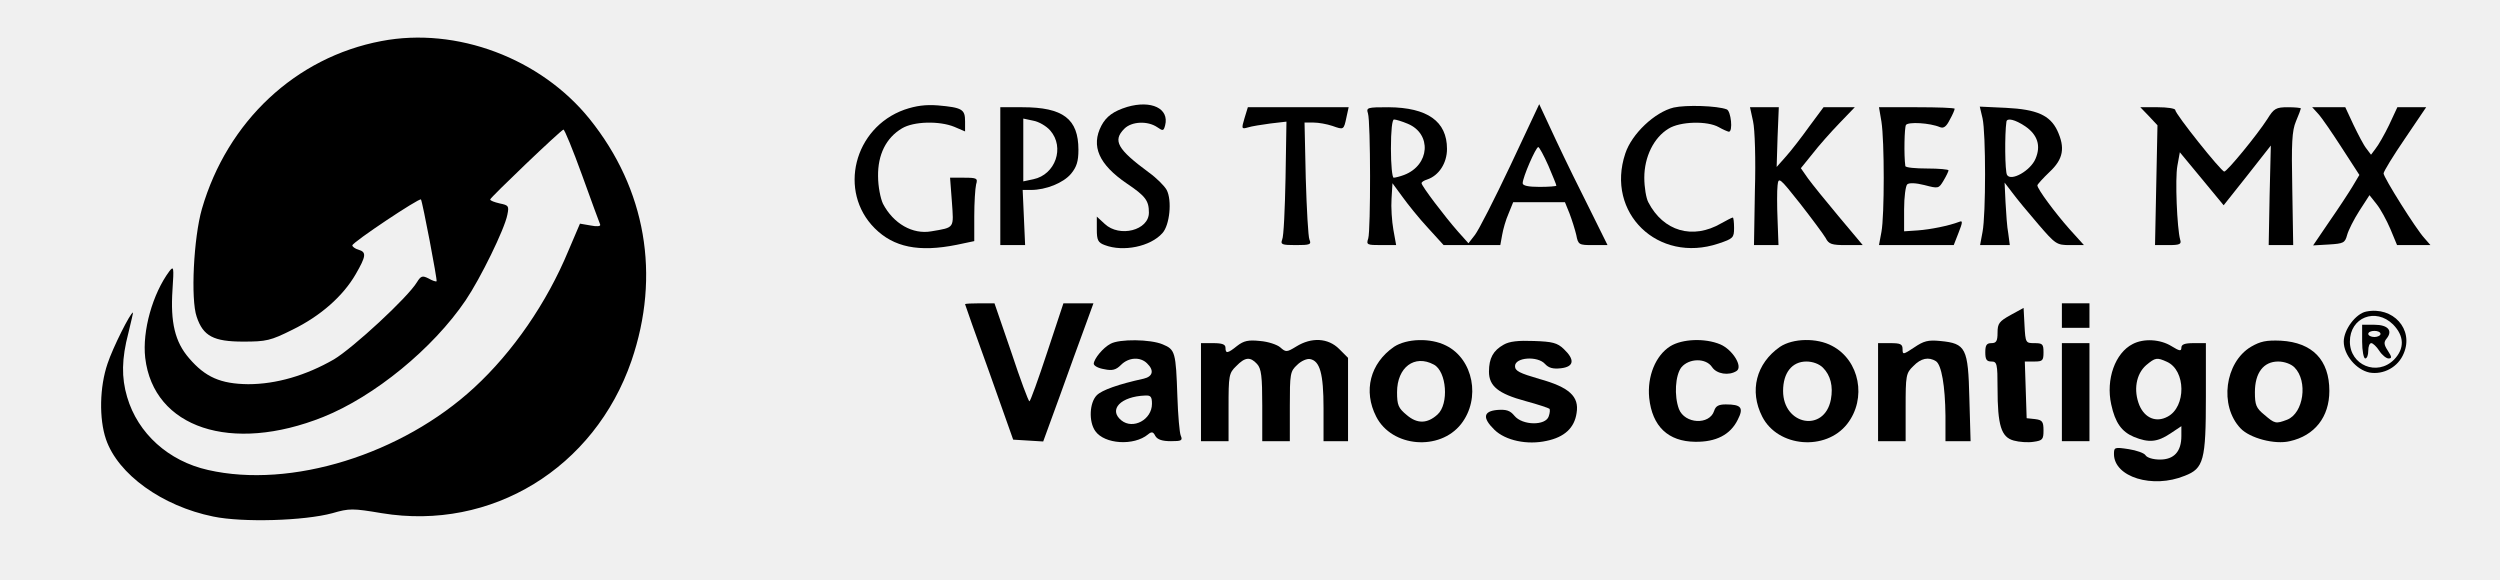
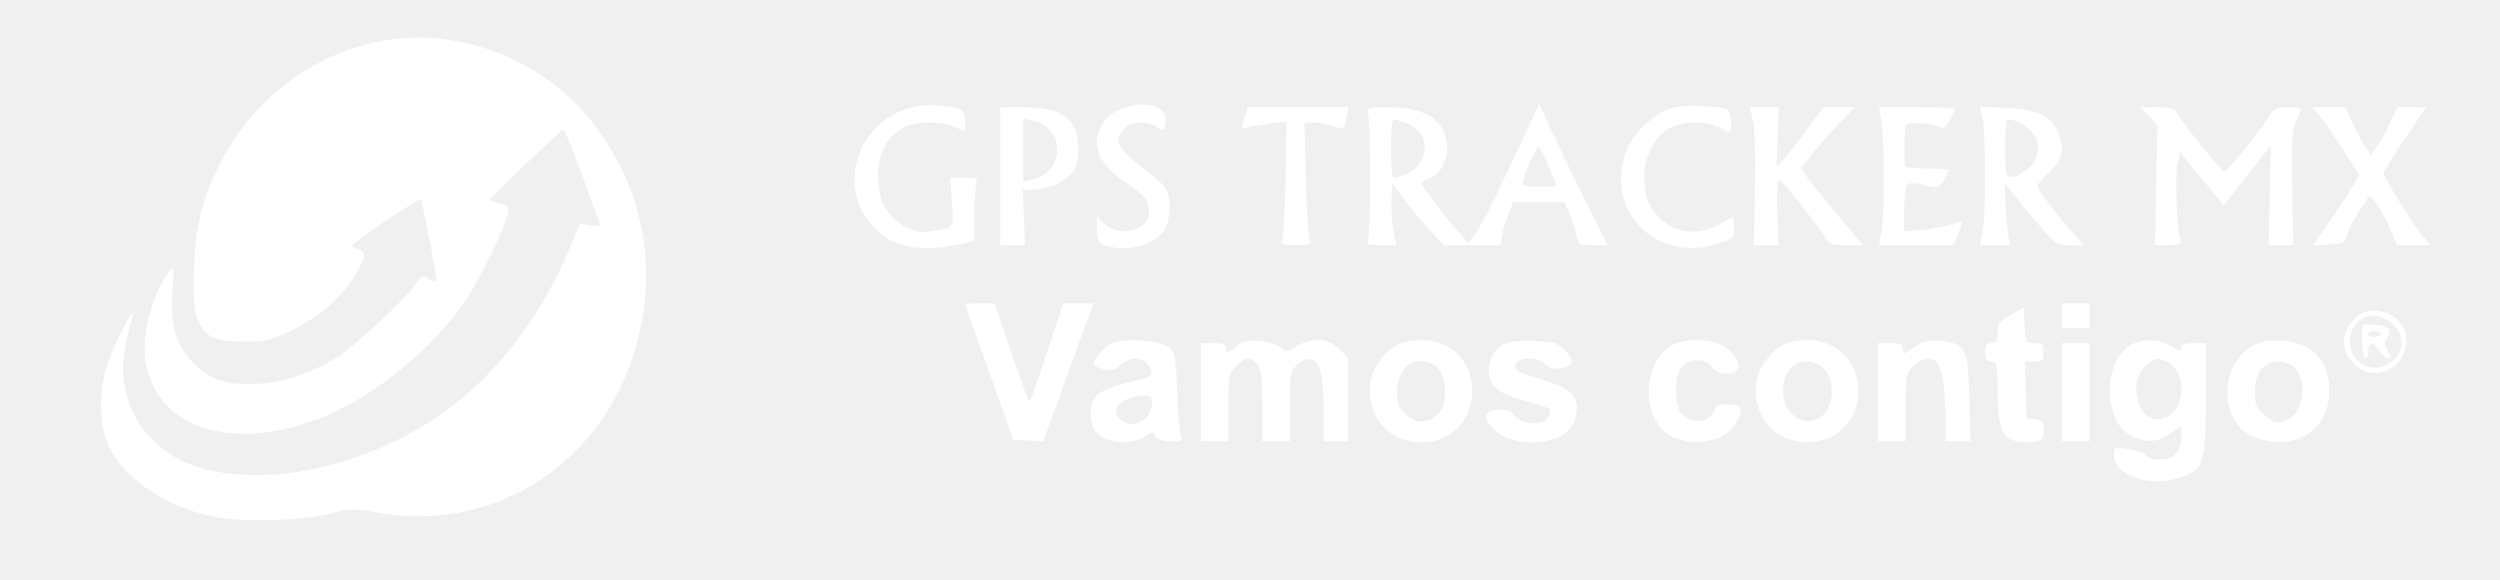
<svg xmlns="http://www.w3.org/2000/svg" version="1.0" width="816pt" height="189pt" viewBox="0 0 816 189" preserveAspectRatio="xMidYMid meet">
-   <g transform="translate(0,189) scale(0.1,-0.1)" fill="#000000" stroke="none">
+   <g transform="translate(0,189) scale(0.1,-0.1)" fill="#ffffff" stroke="none">
    <path d="M1245 1756 c-280 -53 -503 -262 -586 -548 -27 -94 -37 -295 -17 -352 21 -63 55 -81 152 -81 75 0 89 3 161 39 92 45 165 110 206 181 34 59 36 72 9 80 -11 3 -20 10 -20 14 0 10 219 156 224 150 5 -7 54 -264 51 -267 -2 -2 -14 2 -26 9 -20 10 -25 9 -38 -12 -30 -50 -209 -215 -271 -252 -92 -53 -189 -81 -280 -81 -90 1 -140 23 -193 85 -46 53 -61 117 -54 223 5 74 4 79 -10 61 -55 -74 -89 -195 -79 -283 27 -229 281 -313 581 -193 167 67 358 223 465 381 48 71 127 232 136 279 6 29 4 31 -25 37 -17 4 -31 9 -31 13 0 6 228 224 239 228 3 2 31 -66 61 -149 30 -84 57 -156 59 -161 2 -6 -11 -7 -31 -3 l-35 6 -38 -89 c-70 -169 -181 -330 -307 -446 -236 -218 -598 -331 -869 -269 -129 29 -229 119 -264 238 -19 64 -18 125 4 209 9 37 16 67 15 67 -8 0 -66 -115 -83 -167 -26 -76 -28 -180 -5 -247 39 -114 183 -218 350 -252 96 -20 297 -14 389 11 55 16 66 16 161 0 358 -59 694 147 815 497 96 280 47 561 -136 789 -160 199 -435 302 -680 255z" />
    <path d="M2952 1532 c-165 -59 -217 -267 -97 -387 62 -62 144 -79 268 -54 l57 12 0 81 c0 44 3 91 6 104 6 20 3 22 -40 22 l-45 0 6 -79 c6 -87 10 -83 -67 -96 -61 -11 -124 25 -158 90 -8 17 -16 56 -16 90 -1 70 26 125 78 156 38 23 122 25 171 5 l35 -15 0 33 c0 39 -9 45 -89 52 -40 3 -71 -1 -109 -14z" />
    <path d="M3679 1541 c-45 -14 -68 -31 -84 -61 -35 -67 -8 -127 83 -189 61 -41 72 -56 72 -95 0 -58 -96 -82 -144 -37 l-26 24 0 -42 c0 -35 4 -43 26 -51 60 -23 149 -5 188 39 24 26 32 107 14 141 -7 13 -33 39 -58 57 -103 76 -119 104 -80 143 24 24 76 26 107 5 19 -13 21 -13 26 6 14 55 -45 83 -124 60z" />
    <path d="M4930 1350 c-52 -110 -104 -212 -116 -227 l-21 -27 -34 38 c-44 50 -119 149 -119 158 0 4 8 9 18 12 39 13 65 54 65 100 0 90 -64 135 -191 136 -69 0 -73 -1 -67 -20 9 -27 9 -381 1 -408 -7 -21 -4 -22 42 -22 l49 0 -9 50 c-5 28 -8 74 -6 102 l3 50 33 -45 c18 -25 55 -71 83 -101 l51 -56 93 0 92 0 6 33 c3 18 12 50 21 70 l15 37 84 0 85 0 15 -37 c8 -21 18 -53 22 -70 6 -32 9 -33 54 -33 l48 0 -56 113 c-31 61 -82 165 -112 229 l-55 118 -94 -200z m-335 136 c79 -33 72 -135 -12 -167 -13 -5 -29 -9 -34 -9 -5 0 -9 43 -9 95 0 59 4 95 10 95 6 0 26 -6 45 -14z m459 -137 c14 -33 26 -62 26 -65 0 -2 -25 -4 -55 -4 -37 0 -55 4 -55 12 0 19 43 118 51 118 3 0 18 -27 33 -61z" />
    <path d="M5463 1539 c-62 -15 -137 -86 -158 -150 -65 -194 107 -360 304 -294 48 16 51 19 51 51 0 19 -2 34 -4 34 -3 0 -20 -9 -38 -19 -93 -54 -189 -26 -238 69 -7 13 -13 49 -13 80 0 68 31 131 79 160 38 24 127 26 164 5 14 -8 28 -14 33 -15 14 0 7 68 -7 73 -31 12 -133 15 -173 6z" />
    <path d="M3265 1315 l0 -225 41 0 40 0 -4 90 -4 90 27 0 c49 0 106 23 131 53 18 22 24 40 24 78 0 101 -50 139 -183 139 l-72 0 0 -225z m163 149 c48 -55 17 -144 -55 -159 l-33 -7 0 102 0 103 33 -7 c17 -3 42 -17 55 -32z" />
    <path d="M4062 1504 c-10 -34 -10 -36 11 -30 12 4 45 9 74 13 l52 6 -3 -184 c-2 -101 -6 -192 -11 -201 -6 -16 -1 -18 45 -18 46 0 51 2 44 18 -4 9 -9 99 -12 200 l-4 182 29 0 c17 0 44 -5 62 -11 37 -13 37 -14 46 29 l7 32 -165 0 -164 0 -11 -36z" />
    <path d="M5722 1494 c6 -26 9 -127 6 -225 l-3 -179 40 0 40 0 -3 82 c-2 46 -2 96 0 113 3 28 6 26 74 -60 39 -50 76 -100 83 -112 10 -20 20 -23 66 -23 l55 0 -78 93 c-42 50 -88 107 -101 125 l-23 33 38 47 c20 26 60 71 88 100 l50 52 -51 0 -51 0 -46 -62 c-25 -35 -59 -79 -76 -98 l-31 -35 3 98 4 97 -47 0 -47 0 10 -46z" />
    <path d="M6141 1493 c10 -63 10 -307 0 -360 l-8 -43 122 0 122 0 16 41 c13 33 14 40 2 35 -34 -13 -94 -25 -135 -28 l-45 -3 0 72 c0 40 5 76 10 81 6 6 28 5 56 -2 46 -12 47 -12 63 15 9 15 16 30 16 33 0 3 -31 6 -70 6 -38 0 -70 3 -71 8 -5 36 -3 125 2 134 7 11 78 7 111 -7 12 -5 21 2 32 24 9 16 16 32 16 36 0 3 -56 5 -123 5 l-124 0 8 -47z" />
    <path d="M6471 1504 c11 -49 11 -314 0 -371 l-8 -43 48 0 49 0 -5 38 c-4 20 -7 66 -9 102 l-3 64 26 -34 c14 -19 52 -65 84 -102 56 -65 60 -68 103 -68 l46 0 -47 52 c-47 53 -105 131 -105 143 0 3 18 23 40 44 45 42 51 79 25 135 -24 50 -67 69 -167 74 l-86 4 9 -38z m139 -26 c41 -28 52 -64 34 -106 -16 -39 -80 -75 -93 -53 -7 11 -8 133 -2 174 2 13 28 7 61 -15z" />
    <path d="M7014 1511 l28 -30 -4 -195 -4 -196 44 0 c37 0 43 3 38 18 -10 36 -17 199 -9 241 l8 44 72 -87 71 -86 77 97 77 98 -4 -163 -3 -162 40 0 40 0 -3 183 c-3 151 -1 190 12 221 9 21 16 40 16 42 0 2 -19 4 -42 4 -39 0 -46 -4 -67 -38 -34 -53 -132 -172 -141 -172 -10 0 -160 188 -160 201 0 5 -26 9 -57 9 l-57 0 28 -29z" />
    <path d="M7567 1518 c12 -13 46 -63 77 -111 l57 -88 -22 -37 c-12 -20 -46 -72 -76 -115 l-53 -78 52 3 c47 3 52 5 59 31 4 15 22 51 40 79 l33 51 23 -29 c13 -16 33 -53 45 -81 l22 -53 55 0 54 0 -20 23 c-27 29 -133 198 -133 211 0 6 31 57 70 114 l69 102 -47 0 -47 0 -27 -58 c-15 -31 -35 -66 -44 -77 l-15 -20 -15 20 c-9 11 -27 46 -42 77 l-27 58 -54 0 -54 0 20 -22z" />
    <path d="M3150 897 c0 -1 35 -101 79 -222 l78 -220 49 -3 49 -3 54 148 c29 81 66 183 82 226 l28 77 -49 0 -49 0 -53 -160 c-29 -88 -55 -160 -58 -160 -3 0 -30 72 -59 160 l-55 160 -48 0 c-26 0 -48 -1 -48 -3z" />
    <path d="M6730 860 l0 -40 45 0 45 0 0 40 0 40 -45 0 -45 0 0 -40z" />
    <path d="M6563 862 c-38 -21 -43 -28 -43 -58 0 -27 -4 -34 -20 -34 -16 0 -20 -7 -20 -30 0 -23 4 -30 20 -30 18 0 20 -7 20 -87 0 -122 12 -160 53 -171 18 -5 47 -7 65 -4 29 4 32 8 32 37 0 29 -4 34 -27 37 l-28 3 -3 93 -3 92 31 0 c27 0 30 3 30 30 0 27 -3 30 -30 30 -28 0 -29 1 -32 58 l-3 57 -42 -23z" />
    <path d="M7723 873 c-34 -7 -73 -59 -73 -98 0 -44 41 -92 84 -101 46 -8 94 18 112 63 33 78 -35 154 -123 136z m88 -42 c37 -38 38 -79 3 -115 -55 -55 -144 -18 -144 59 0 79 84 112 141 56z" />
    <path d="M7710 775 c0 -30 5 -55 10 -55 6 0 10 11 10 25 0 14 4 25 10 25 5 0 17 -11 26 -25 9 -14 23 -25 30 -25 12 0 11 5 -2 25 -13 20 -14 28 -4 40 21 26 4 45 -40 45 l-40 0 0 -55z m60 25 c0 -5 -9 -10 -20 -10 -11 0 -20 5 -20 10 0 6 9 10 20 10 11 0 20 -4 20 -10z" />
    <path d="M3625 768 c-25 -13 -54 -49 -55 -65 0 -7 15 -15 34 -18 27 -6 39 -2 55 14 25 25 63 27 85 5 24 -23 19 -43 -11 -50 -82 -18 -136 -37 -153 -54 -24 -24 -27 -86 -5 -117 30 -43 126 -49 172 -11 12 10 17 9 24 -5 7 -12 23 -17 51 -17 34 0 39 2 32 18 -4 9 -9 67 -11 127 -5 146 -7 154 -48 171 -40 17 -141 18 -170 2z m135 -196 c0 -52 -62 -85 -100 -54 -43 35 -2 78 78 81 18 1 22 -4 22 -27z" />
    <path d="M4038 761 c-31 -25 -38 -26 -38 -6 0 11 -11 15 -40 15 l-40 0 0 -160 0 -160 45 0 45 0 0 110 c0 104 1 112 25 135 29 30 46 31 68 7 14 -15 17 -41 17 -135 l0 -117 45 0 45 0 0 113 c0 107 1 115 24 136 13 13 32 21 42 19 32 -6 44 -47 44 -160 l0 -108 40 0 40 0 0 136 0 136 -29 29 c-36 36 -90 39 -140 8 -31 -19 -34 -19 -52 -3 -10 9 -40 19 -66 21 -38 4 -53 1 -75 -16z" />
    <path d="M4550 758 c-78 -54 -101 -144 -58 -228 51 -100 207 -113 277 -24 65 83 40 212 -49 256 -51 26 -129 23 -170 -4z m130 -58 c42 -22 50 -129 12 -163 -33 -30 -66 -31 -100 -2 -28 23 -32 33 -32 75 0 81 57 124 120 90z" />
    <path d="M4908 765 c-34 -19 -48 -44 -48 -88 0 -47 30 -72 119 -96 41 -11 76 -23 78 -25 3 -2 2 -14 -2 -25 -10 -31 -86 -30 -112 2 -14 17 -26 21 -55 19 -47 -4 -50 -26 -10 -65 36 -35 107 -50 170 -36 58 12 91 42 98 91 9 54 -24 84 -121 111 -65 19 -80 26 -80 42 0 29 74 34 98 7 12 -13 26 -17 52 -14 43 5 46 28 9 63 -21 20 -37 24 -97 26 -51 2 -80 -1 -99 -12z" />
    <path d="M5452 760 c-48 -30 -76 -98 -69 -169 10 -93 62 -142 150 -143 68 -1 115 23 139 72 20 39 12 50 -39 50 -23 0 -33 -5 -38 -21 -15 -47 -96 -43 -115 6 -16 43 -12 110 8 136 25 30 80 31 100 1 15 -23 55 -29 80 -13 22 14 -13 70 -53 87 -50 21 -124 18 -163 -6z" />
    <path d="M5810 758 c-78 -54 -101 -144 -58 -228 51 -100 207 -113 277 -24 65 83 41 208 -49 255 -50 27 -128 25 -170 -3z m140 -68 c25 -25 34 -61 26 -104 -21 -109 -156 -84 -156 28 0 59 29 96 76 96 21 0 42 -8 54 -20z" />
    <path d="M6248 756 c-36 -24 -38 -24 -38 -6 0 17 -7 20 -40 20 l-40 0 0 -160 0 -160 45 0 45 0 0 110 c0 104 1 112 25 135 25 26 50 31 74 16 18 -12 30 -80 31 -178 l0 -83 41 0 41 0 -4 140 c-4 164 -11 179 -95 187 -40 4 -54 0 -85 -21z" />
    <path d="M6961 767 c-57 -29 -88 -115 -70 -197 13 -60 34 -89 74 -106 49 -20 77 -17 119 11 l36 24 0 -32 c0 -51 -24 -77 -70 -77 -22 0 -42 6 -47 14 -4 7 -29 16 -55 20 -46 7 -48 6 -48 -16 0 -75 126 -114 231 -71 62 24 69 50 69 258 l0 175 -40 0 c-29 0 -40 -4 -40 -15 0 -12 -6 -11 -32 5 -37 23 -91 26 -127 7z m112 -58 c62 -28 63 -147 2 -179 -37 -20 -74 -5 -92 37 -20 49 -11 102 22 131 30 25 35 26 68 11z" />
    <path d="M7347 758 c-85 -51 -104 -192 -34 -266 30 -32 112 -54 161 -42 81 18 129 79 129 164 0 101 -55 158 -158 164 -48 2 -67 -2 -98 -20z m142 -67 c45 -45 30 -150 -24 -171 -37 -14 -40 -13 -74 16 -27 22 -31 32 -31 74 0 63 28 100 76 100 20 0 42 -8 53 -19z" />
    <path d="M6730 610 l0 -160 45 0 45 0 0 160 0 160 -45 0 -45 0 0 -160z" />
  </g>
</svg>
